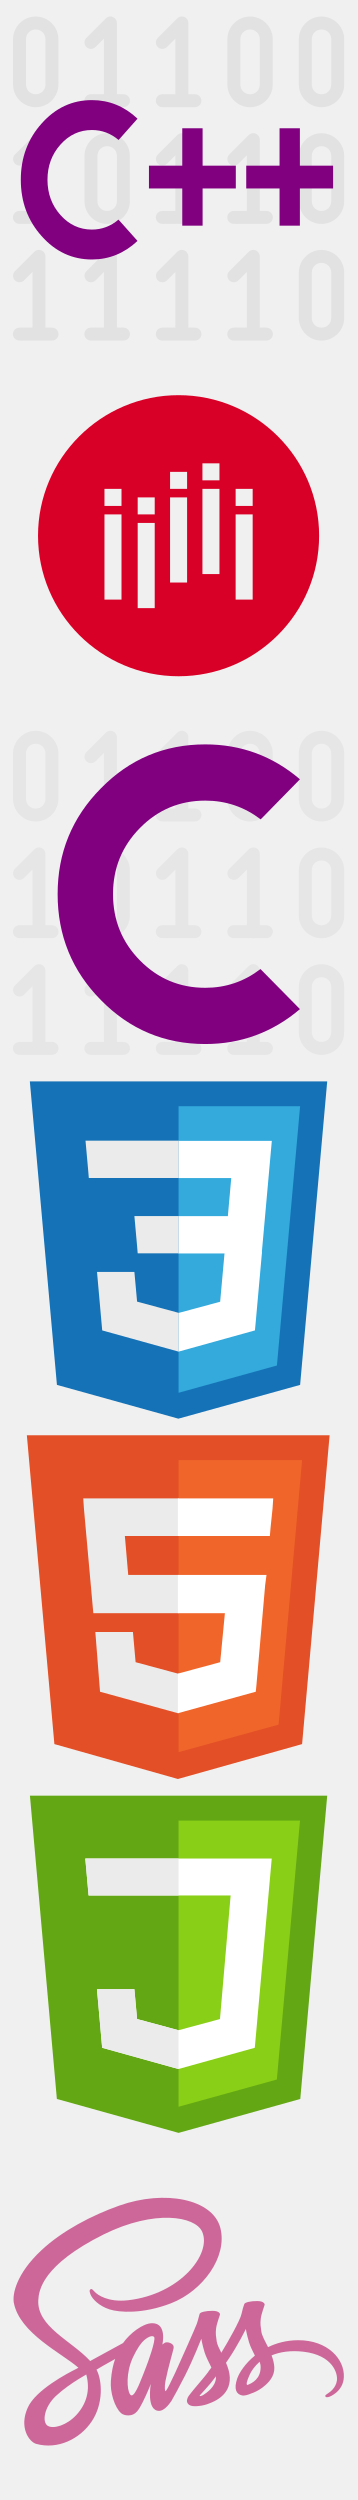
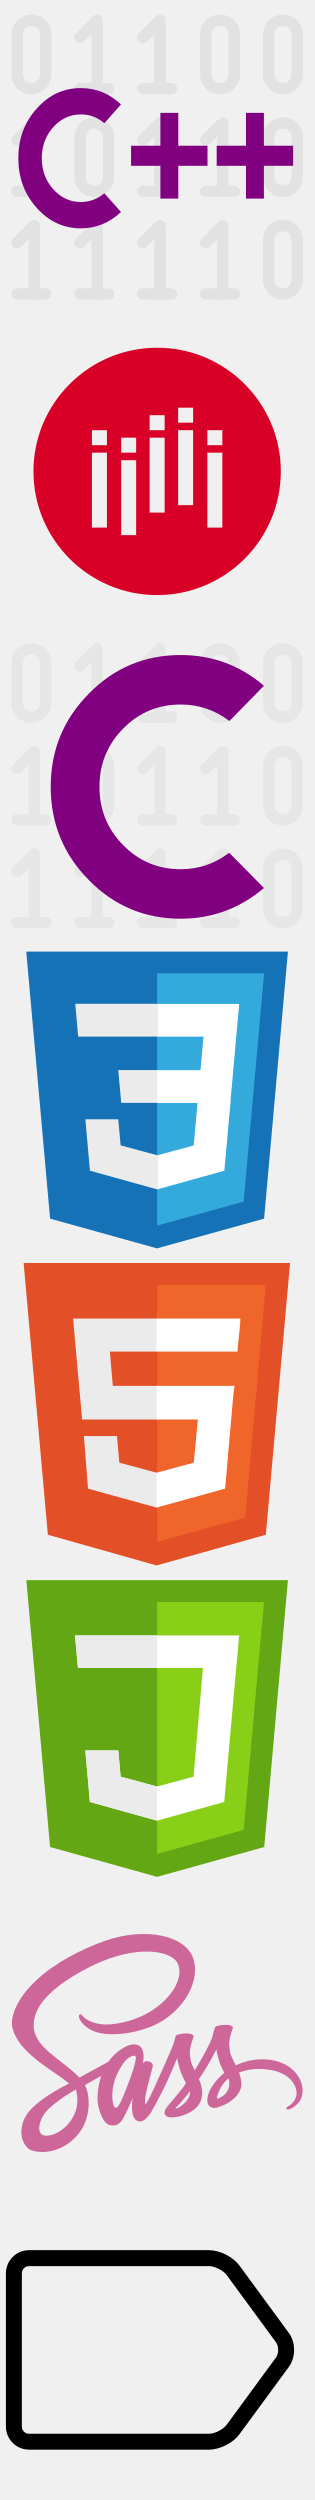
- <svg xmlns="http://www.w3.org/2000/svg" width="532" height="3724" viewBox="0 0 532 3724">
+ <svg xmlns="http://www.w3.org/2000/svg" width="532" height="4232" viewBox="0 0 532 4232">
  <svg viewBox="-10 -10 275.642 275.642" width="532" height="532">
    <path d="M75.067 2.72a5 5 0 0 0-3.389 1.461l-15 15a5 5 0 1 0 7.072 7.07l6.463-6.463v42.928h-10a5.001 5.001 0 1 0-.001 10h14.182c.535.088 1.08.088 1.615 0h9.203a5.001 5.001 0 1 0 .001-10h-5v-55a5 5 0 0 0-5.146-4.996zm55.143 0a5 5 0 0 0-3.389 1.461l-15 15a5 5 0 1 0 7.07 7.07l6.465-6.465v42.93h-10a5.001 5.001 0 1 0-.001 10h14.182a5.01 5.01 0 0 0 1.621 0h9.197a5.001 5.001 0 1 0 .001-10h-5v-55a5 5 0 0 0-5.146-4.996zm-112.639.034c-9.609 0-17.5 7.891-17.5 17.5v35c0 9.609 7.891 17.5 17.5 17.5s17.5-7.891 17.5-17.5v-35c0-9.609-7.891-17.5-17.5-17.5zm165.428 0c-9.609 0-17.5 7.891-17.5 17.5v35c0 9.609 7.891 17.5 17.5 17.5s17.5-7.891 17.5-17.5v-35c0-9.609-7.892-17.5-17.5-17.5zm55.143 0c-9.609 0-17.5 7.891-17.5 17.5v35c0 9.609 7.891 17.5 17.5 17.5s17.5-7.891 17.5-17.5v-35c0-9.609-7.892-17.5-17.5-17.5zm-220.571 10c4.241 0 7.5 3.259 7.5 7.5v35c0 4.241-3.259 7.5-7.5 7.5s-7.5-3.259-7.5-7.5v-35c0-4.242 3.259-7.5 7.5-7.5zm165.428 0c4.241 0 7.5 3.259 7.5 7.5v35c0 4.241-3.259 7.5-7.5 7.5s-7.5-3.259-7.5-7.5v-35c0-4.242 3.258-7.5 7.5-7.5zm55.143 0c4.241 0 7.5 3.259 7.5 7.5v35c0 4.241-3.259 7.5-7.5 7.5s-7.5-3.259-7.5-7.5v-35c0-4.242 3.258-7.5 7.5-7.5zM19.925 92.791a5 5 0 0 0-3.389 1.461l-15 15a5 5 0 0 0 7.072 7.072l6.463-6.463v42.928h-10a5.001 5.001 0 1 0-.001 10h14.182a5.01 5.01 0 0 0 1.621 0h9.197a5.001 5.001 0 1 0 .001-10h-5v-55a5 5 0 0 0-5.001-5c-.048 0-.097 0-.145.002zm110.285 0a5 5 0 0 0-3.389 1.461l-15 15a5 5 0 1 0 7.07 7.072l6.465-6.465v42.93h-10a5.001 5.001 0 1 0-.001 10h14.182a5.01 5.01 0 0 0 1.621 0h9.197a5.001 5.001 0 1 0 .001-10h-5v-55a5 5 0 0 0-5.001-5c-.048 0-.097 0-.145.002zm55.142 0a5 5 0 0 0-3.389 1.461l-15 15a5 5 0 1 0 7.07 7.072l6.465-6.465v42.93h-10a5.001 5.001 0 1 0-.001 10h14.182a5.01 5.01 0 0 0 1.621 0h9.197a5.001 5.001 0 1 0 .001-10h-5v-55a5 5 0 0 0-5.001-5c-.047 0-.096 0-.145.002zm-112.638.033c-9.609 0-17.5 7.891-17.5 17.5v35c0 9.609 7.891 17.5 17.5 17.5s17.5-7.891 17.5-17.5v-35c0-9.609-7.892-17.5-17.5-17.5zm165.428 0c-9.609 0-17.5 7.891-17.5 17.5v35c0 9.609 7.891 17.5 17.5 17.5s17.5-7.891 17.5-17.5v-35c0-9.609-7.892-17.5-17.5-17.5zm-165.428 10c4.241 0 7.5 3.259 7.5 7.5v35c0 4.241-3.259 7.5-7.5 7.5s-7.5-3.259-7.5-7.5v-35c0-4.242 3.258-7.5 7.5-7.5zm165.428 0c4.241 0 7.5 3.259 7.5 7.5v35c0 4.241-3.259 7.5-7.5 7.5s-7.5-3.259-7.5-7.5v-35c0-4.242 3.258-7.5 7.5-7.5zM19.925 182.861a5 5 0 0 0-3.389 1.461l-15 15a5 5 0 1 0 7.072 7.072l6.463-6.463v42.926h-10a5.001 5.001 0 1 0-.001 10h14.182a5.01 5.01 0 0 0 1.621 0h9.197a5.001 5.001 0 1 0 .001-10h-5v-55a5 5 0 0 0-5.003-4.998l-.143.002zm55.142 0a5 5 0 0 0-3.389 1.461l-15 15a5 5 0 1 0 7.072 7.072l6.463-6.463v42.926h-10a5.001 5.001 0 1 0-.001 10h14.182c.535.088 1.08.088 1.615 0h9.203a5.001 5.001 0 1 0 .001-10h-5v-55a5 5 0 0 0-5.003-4.998l-.143.002zm55.143 0a5 5 0 0 0-3.389 1.461l-15 15a5 5 0 1 0 7.07 7.072l6.465-6.465v42.928h-10a5.001 5.001 0 1 0-.001 10h14.182a5.01 5.01 0 0 0 1.621 0h9.197a5.001 5.001 0 1 0 .001-10h-5v-55a5 5 0 0 0-5.003-4.998l-.143.002zm55.142 0a5 5 0 0 0-3.389 1.461l-15 15a5 5 0 1 0 7.07 7.072l6.465-6.465v42.928h-10a5.001 5.001 0 1 0-.001 10h14.182a5.01 5.01 0 0 0 1.621 0h9.197a5.001 5.001 0 1 0 .001-10h-5v-55a5 5 0 0 0-5.003-4.998l-.143.002zm52.79.033c-9.609 0-17.5 7.891-17.5 17.5v35c0 9.609 7.891 17.5 17.5 17.5s17.5-7.891 17.5-17.5v-35c0-9.608-7.892-17.5-17.5-17.5zm0 10c4.241 0 7.5 3.259 7.5 7.5v35c0 4.241-3.259 7.5-7.5 7.5s-7.5-3.259-7.5-7.5v-35c0-4.241 3.258-7.5 7.5-7.5z" fill="#e2e2e2" />
    <path style="-inkscape-font-specification:'Ge Body'" d="M96.13 175.95q-15.301 14.326-35.176 14.326-22.793 0-38.804-18.04-16.09-17.953-16.09-43.512 0-25.47 16.09-43.423 16.01-18.04 38.804-18.04 19.954 0 35.175 14.327L81.54 98.035q-9.15-7.693-20.585-7.693-14.276 0-24.292 11.23-10.017 11.233-10.017 27.151 0 16.007 10.017 27.239 10.016 11.23 24.292 11.23 11.436 0 20.506-7.693l14.67 16.449zm50.24-58.103h25.632v17.598h-25.633v28.743h-15.695v-28.743h-25.711v-17.599h25.71v-28.83h15.696v28.83zm75.082 0h25.633v17.598h-25.632v28.743h-15.695v-28.743h-25.711v-17.599h25.711v-28.83h15.695v28.83z" font-weight="400" font-size="171.041" font-family="Ge Body" letter-spacing="0" word-spacing="0" fill="purple" />
  </svg>
  <svg width="532" height="532" viewBox="-10 -10 93.92 93.92" y="532">
    <path d="M36.96 0C16.576 0 0 16.576 0 36.96s16.576 36.96 36.96 36.96 36.96-16.576 36.96-36.96S57.344 0 36.96 0zM21.952 53.76h-4.48v-22.4h4.48v22.4zm0-24.64h-4.48v-4.479h4.48v4.479zM30.688 56h-4.48V33.601h4.48V56zm0-24.642h-4.48V26.88h4.48v4.478zM39.2 49.28h-4.48v-22.4h4.48v22.4zm0-24.638h-4.48v-4.48h4.48v4.48zm8.512 22.398h-4.479V24.642h4.479V47.04zm0-24.641h-4.479V17.92h4.479v4.479zm8.736 31.361h-4.48v-22.4h4.48v22.4zm0-24.64h-4.48v-4.479h4.48v4.479z" fill="#D80027" />
  </svg>
  <svg viewBox="-10 -10 275.642 275.642" width="532" height="532" y="1064">
    <path d="M75.067 2.72a5 5 0 0 0-3.389 1.461l-15 15a5 5 0 1 0 7.072 7.07l6.463-6.463v42.928h-10a5.001 5.001 0 1 0-.001 10h14.182c.535.088 1.08.088 1.615 0h9.203a5.001 5.001 0 1 0 .001-10h-5v-55a5 5 0 0 0-5.146-4.996zm55.143 0a5 5 0 0 0-3.389 1.461l-15 15a5 5 0 1 0 7.07 7.07l6.465-6.465v42.93h-10a5.001 5.001 0 1 0-.001 10h14.182a5.01 5.01 0 0 0 1.621 0h9.197a5.001 5.001 0 1 0 .001-10h-5v-55a5 5 0 0 0-5.146-4.996zm-112.639.034c-9.609 0-17.5 7.891-17.5 17.5v35c0 9.609 7.891 17.5 17.5 17.5s17.5-7.891 17.5-17.5v-35c0-9.609-7.891-17.5-17.5-17.5zm165.428 0c-9.609 0-17.5 7.891-17.5 17.5v35c0 9.609 7.891 17.5 17.5 17.5s17.5-7.891 17.5-17.5v-35c0-9.609-7.892-17.5-17.5-17.5zm55.143 0c-9.609 0-17.5 7.891-17.5 17.5v35c0 9.609 7.891 17.5 17.5 17.5s17.5-7.891 17.5-17.5v-35c0-9.609-7.892-17.5-17.5-17.5zm-220.571 10c4.241 0 7.5 3.259 7.5 7.5v35c0 4.241-3.259 7.5-7.5 7.5s-7.5-3.259-7.5-7.5v-35c0-4.242 3.259-7.5 7.5-7.5zm165.428 0c4.241 0 7.5 3.259 7.5 7.5v35c0 4.241-3.259 7.5-7.5 7.5s-7.5-3.259-7.5-7.5v-35c0-4.242 3.258-7.5 7.5-7.5zm55.143 0c4.241 0 7.5 3.259 7.5 7.5v35c0 4.241-3.259 7.5-7.5 7.5s-7.5-3.259-7.5-7.5v-35c0-4.242 3.258-7.5 7.5-7.5zM19.925 92.791a5 5 0 0 0-3.389 1.461l-15 15a5 5 0 0 0 7.072 7.072l6.463-6.463v42.928h-10a5.001 5.001 0 1 0-.001 10h14.182a5.01 5.01 0 0 0 1.621 0h9.197a5.001 5.001 0 1 0 .001-10h-5v-55a5 5 0 0 0-5.001-5c-.048 0-.097 0-.145.002zm110.285 0a5 5 0 0 0-3.389 1.461l-15 15a5 5 0 1 0 7.07 7.072l6.465-6.465v42.93h-10a5.001 5.001 0 1 0-.001 10h14.182a5.01 5.01 0 0 0 1.621 0h9.197a5.001 5.001 0 1 0 .001-10h-5v-55a5 5 0 0 0-5.001-5c-.048 0-.097 0-.145.002zm55.142 0a5 5 0 0 0-3.389 1.461l-15 15a5 5 0 1 0 7.07 7.072l6.465-6.465v42.93h-10a5.001 5.001 0 1 0-.001 10h14.182a5.01 5.01 0 0 0 1.621 0h9.197a5.001 5.001 0 1 0 .001-10h-5v-55a5 5 0 0 0-5.001-5c-.047 0-.096 0-.145.002zm-112.638.033c-9.609 0-17.5 7.891-17.5 17.5v35c0 9.609 7.891 17.5 17.5 17.5s17.5-7.891 17.5-17.5v-35c0-9.609-7.892-17.5-17.5-17.5zm165.428 0c-9.609 0-17.5 7.891-17.5 17.5v35c0 9.609 7.891 17.5 17.5 17.5s17.5-7.891 17.5-17.5v-35c0-9.609-7.892-17.5-17.5-17.5zm-165.428 10c4.241 0 7.5 3.259 7.5 7.5v35c0 4.241-3.259 7.5-7.5 7.5s-7.5-3.259-7.5-7.5v-35c0-4.242 3.258-7.5 7.5-7.5zm165.428 0c4.241 0 7.5 3.259 7.5 7.5v35c0 4.241-3.259 7.5-7.5 7.5s-7.5-3.259-7.5-7.5v-35c0-4.242 3.258-7.5 7.5-7.5zM19.925 182.861a5 5 0 0 0-3.389 1.461l-15 15a5 5 0 1 0 7.072 7.072l6.463-6.463v42.926h-10a5.001 5.001 0 1 0-.001 10h14.182a5.01 5.01 0 0 0 1.621 0h9.197a5.001 5.001 0 1 0 .001-10h-5v-55a5 5 0 0 0-5.003-4.998l-.143.002zm55.142 0a5 5 0 0 0-3.389 1.461l-15 15a5 5 0 1 0 7.072 7.072l6.463-6.463v42.926h-10a5.001 5.001 0 1 0-.001 10h14.182c.535.088 1.08.088 1.615 0h9.203a5.001 5.001 0 1 0 .001-10h-5v-55a5 5 0 0 0-5.003-4.998l-.143.002zm55.143 0a5 5 0 0 0-3.389 1.461l-15 15a5 5 0 1 0 7.07 7.072l6.465-6.465v42.928h-10a5.001 5.001 0 1 0-.001 10h14.182a5.01 5.01 0 0 0 1.621 0h9.197a5.001 5.001 0 1 0 .001-10h-5v-55a5 5 0 0 0-5.003-4.998l-.143.002zm55.142 0a5 5 0 0 0-3.389 1.461l-15 15a5 5 0 1 0 7.07 7.072l6.465-6.465v42.928h-10a5.001 5.001 0 1 0-.001 10h14.182a5.01 5.01 0 0 0 1.621 0h9.197a5.001 5.001 0 1 0 .001-10h-5v-55a5 5 0 0 0-5.003-4.998l-.143.002zm52.79.033c-9.609 0-17.5 7.891-17.5 17.5v35c0 9.609 7.891 17.5 17.5 17.5s17.5-7.891 17.5-17.5v-35c0-9.608-7.892-17.5-17.5-17.5zm0 10c4.241 0 7.5 3.259 7.5 7.5v35c0 4.241-3.259 7.5-7.5 7.5s-7.5-3.259-7.5-7.5v-35c0-4.241 3.258-7.5 7.5-7.5z" fill="#e6e6e6" />
    <path d="M148.459 13.234c-31.551 0-58.408 11.306-80.57 33.916-22.272 22.5-33.407 49.71-33.407 81.631 0 32.032 11.135 59.297 33.407 81.797 22.162 22.61 49.019 33.916 80.57 33.916 27.512 0 51.86-8.978 73.039-26.933l-30.46-30.924c-12.556 9.643-26.749 14.465-42.579 14.465-19.76 0-36.572-7.037-50.438-21.114-13.865-14.076-20.796-31.145-20.796-51.207 0-19.95 6.931-36.964 20.796-51.04 13.866-14.077 30.677-21.114 50.438-21.114 15.83 0 30.078 4.82 42.742 14.463l30.297-30.924c-21.07-17.956-45.418-26.932-73.039-26.932z" fill="purple" />
  </svg>
  <svg width="532" height="532" viewBox="-859.9 863.7 317.4 357.3" y="1596">
    <path fill="#1572B6" class="st10" d="M-822.9 1177.3L-850 873.7h297.5l-27.1 303.6-121.8 33.8-121.5-33.8z" />
    <path fill="#33A9DC" class="st11" d="M-701.2 1185.2l98.4-27.3 23.2-259.4h-121.6v286.7z" />
    <path fill="#FFF" class="st12" d="M-701.2 1008.5h49.3l3.4-38.1h-52.7v-37.2h93.3l-.9 10-9.2 102.6h-83.3v-37.3z" />
    <path fill="#EBEBEB" class="st13" d="M-701 1105.2h-.2l-41.5-11.2-2.7-29.7h-37.4l5.2 58.5 76.3 21.2h.2v-38.8z" />
    <path fill="#FFF" class="st12" d="M-655.1 1044.2l-4.5 49.9-41.5 11.2v38.7l76.3-21.2.6-6.3 6.5-72.4h-37.4z" />
    <path fill="#EBEBEB" class="st13" d="M-701.1 933.1v37.2H-791l-.7-8.4-1.7-18.9-.9-10h93.2zm-.1 75.4v37.2h-40.9l-.7-8.4-1.7-18.9-.9-10h44.2z" />
  </svg>
  <svg viewBox="-10 -10 532 532" width="532" height="532" y="2128">
    <path fill="#E34F26" d="M71 460L30 0h451l-41 460-185 52" />
    <path fill="#EF652A" d="M256 472l149-41 35-394H256" />
    <path fill="#EBEBEB" d="M256 208h-75l-5-58h80V94H114l1 15 14 156h127zm0 147h-1l-63-17-4-45h-56l7 89 116 32h1z" />
    <path fill="#FFF" d="M255 208v57h70l-7 73-63 17v59l116-32 1-10 13-149 2-15h-16zm0-114v56h137l1-12 3-29 1-15z" />
  </svg>
  <svg width="532" height="532" viewBox="-860 863 318 358" y="2660">
    <path fill="#63A814" d="M-823 1177l-27-304h298l-27 304-122 34-122-34z" />
    <path fill="#8ACF17" d="M-701 1184.8l98.5-27.3 23.2-259.5H-701v286.8z" />
    <path fill="#FFF" d="M-794.5 936l3.3 37h142.4l-10.7 123.9-41.6 11.2-41.5-11.2-2.7-29.9h-37.5l5.2 58.7 76.4 21.3 76.6-21.3 17-189.7h-186.9z" />
    <path fill="#EBEBEB" d="M-701.1 1108.1l-41.5-11.2-2.7-29.9h-37.5l5.2 58.7 76.6 21.3-.1-38.9zM-791.2 973h90.2v-37h-93.5l3.3 37z" />
  </svg>
  <svg width="532" height="532" viewBox="-10 -10 276 212" preserveAspectRatio="xMidYMid" y="3192">
    <path d="M220.281 110.514c-8.906.046-16.647 2.191-23.128 5.362-2.379-4.71-4.757-8.906-5.176-11.984-.467-3.59-1.026-5.782-.467-10.072.56-4.29 3.078-10.399 3.031-10.865-.046-.466-.56-2.658-5.689-2.704-5.129-.047-9.559.979-10.072 2.331-.513 1.352-1.492 4.43-2.145 7.6-.886 4.664-10.258 21.31-15.62 30.03-1.726-3.403-3.218-6.388-3.545-8.766-.466-3.59-1.026-5.782-.466-10.072.56-4.29 3.078-10.398 3.031-10.865-.047-.466-.56-2.658-5.689-2.704-5.13-.047-9.56.979-10.072 2.331-.513 1.353-1.073 4.523-2.145 7.601-1.073 3.078-13.523 30.87-16.787 38.05a214.726 214.726 0 0 1-4.15 8.627s-.047.14-.187.373a117.773 117.773 0 0 1-1.398 2.658v.046c-.7 1.26-1.446 2.425-1.819 2.425-.28 0-.793-3.357.093-7.927 1.865-9.652 6.295-24.667 6.249-25.18 0-.28.839-2.891-2.891-4.244-3.638-1.352-4.943.886-5.27.886-.326 0-.56.793-.56.793s4.058-16.88-7.74-16.88c-7.367 0-17.533 8.067-22.569 15.341a6269.96 6269.96 0 0 0-17.16 9.373c-2.75 1.539-5.595 3.078-8.253 4.523-.187-.186-.373-.42-.56-.606-14.269-15.248-40.661-26.02-39.542-46.49.42-7.461 2.984-27.046 50.687-50.827 39.262-19.352 70.505-13.99 75.914-2.099 7.74 16.974-16.74 48.496-57.309 53.065-15.481 1.726-23.595-4.243-25.646-6.481-2.145-2.332-2.472-2.472-3.265-2.005-1.305.7-.466 2.798 0 4.01 1.213 3.17 6.202 8.766 14.642 11.518 7.461 2.424 25.6 3.777 47.563-4.71 24.574-9.513 43.786-35.952 38.144-58.101-5.643-22.476-42.947-29.89-78.246-17.347C61.086 13.99 38.33 25.74 21.963 41.035 2.518 59.22-.56 75.028.699 81.65c4.524 23.501 36.932 38.796 49.895 50.127-.653.373-1.26.7-1.772.98-6.482 3.217-31.196 16.133-37.351 29.796-6.994 15.481 1.12 26.58 6.482 28.071 16.647 4.617 33.76-3.683 42.946-17.393 9.186-13.709 8.067-31.522 3.824-39.682-.047-.093-.093-.187-.187-.28 1.679-.979 3.404-2.005 5.083-2.984a247.933 247.933 0 0 1 9.373-5.27c-1.586 4.337-2.752 9.513-3.311 16.974-.7 8.767 2.89 20.144 7.6 24.62 2.099 1.96 4.57 2.006 6.156 2.006 5.502 0 7.974-4.57 10.725-9.979 3.357-6.621 6.388-14.315 6.388-14.315s-3.777 20.797 6.482 20.797c3.73 0 7.507-4.85 9.186-7.321v.046s.093-.14.28-.466c.373-.606.606-.98.606-.98v-.092c1.492-2.612 4.85-8.534 9.839-18.373 6.435-12.683 12.637-28.537 12.637-28.537s.56 3.87 2.471 10.305c1.12 3.777 3.45 7.927 5.316 11.937-1.492 2.099-2.425 3.264-2.425 3.264l.047.047c-1.213 1.585-2.518 3.31-3.964 4.99-5.083 6.061-11.144 13.01-11.984 15.014-.98 2.378-.746 4.104 1.12 5.503 1.352 1.026 3.776 1.165 6.248 1.026 4.57-.327 7.787-1.446 9.372-2.145 2.472-.886 5.363-2.239 8.067-4.244 4.99-3.684 8.02-8.953 7.741-15.9-.14-3.824-1.399-7.648-2.938-11.239.467-.652.886-1.305 1.353-1.958 7.88-11.518 13.989-24.155 13.989-24.155s.56 3.87 2.471 10.306c.933 3.264 2.845 6.808 4.523 10.258-7.414 6.016-11.984 13.01-13.616 17.58-2.937 8.487-.653 12.31 3.684 13.196 1.958.42 4.756-.513 6.808-1.399 2.611-.839 5.689-2.284 8.627-4.43 4.99-3.683 9.792-8.813 9.512-15.76-.14-3.171-.979-6.296-2.145-9.327 6.295-2.61 14.409-4.056 24.76-2.844 22.197 2.611 26.58 16.46 25.74 22.29-.839 5.828-5.502 8.999-7.04 9.978-1.54.98-2.052 1.306-1.912 2.005.186 1.026.932.98 2.238.793 1.819-.326 11.658-4.71 12.077-15.435.7-13.709-12.357-28.677-35.439-28.537zM49.055 168.242c-7.368 8.02-17.626 11.051-22.056 8.487-4.756-2.752-2.891-14.596 6.155-23.082 5.502-5.176 12.59-9.98 17.3-12.917 1.072-.653 2.658-1.585 4.57-2.751.326-.187.513-.28.513-.28l1.119-.7c3.31 12.124.14 22.803-7.601 31.243zm53.625-36.465c-2.565 6.249-7.927 22.243-11.191 21.357-2.798-.746-4.524-12.87-.56-24.854 2.005-6.016 6.248-13.197 8.72-15.994 4.01-4.477 8.44-5.97 9.512-4.15 1.353 2.378-4.896 19.724-6.481 23.641zm44.252 21.17c-1.073.56-2.098.933-2.565.653-.326-.187.467-.933.467-.933s5.549-5.968 7.74-8.673c1.26-1.585 2.751-3.45 4.337-5.549v.606c0 7.135-6.902 11.938-9.98 13.896zm34.133-7.787c-.793-.56-.653-2.425 2.005-8.254 1.026-2.285 3.45-6.108 7.601-9.792.466 1.492.793 2.938.746 4.29-.047 9-6.481 12.357-10.352 13.756z" fill="#CD6799" />
  </svg>
+   <svg viewBox="-10 -10 507.85 507.85" width="507.85" height="507.85" y="3724">
+     <path d="M479 215.275l-83.5-113.9c-11-15-33.3-26.3-51.8-26.3H39.2c-21.6 0-39.2 17.6-39.2 39.2v259.3c0 21.6 17.6 39.2 39.2 39.2h304.5c18.6 0 40.9-11.3 51.8-26.3l83.5-113.9c11.8-16 11.8-41.2 0-57.3zm-21.8 41.5l-83.5 113.9c-5.8 8-20.2 15.2-30.1 15.2H39.2c-6.7 0-12.2-5.5-12.2-12.2v-259.4c0-6.7 5.5-12.2 12.2-12.2h304.5c9.9 0 24.2 7.3 30.1 15.2l83.5 113.9c4.8 6.7 4.8 18.9-.1 25.6z" />
+   </svg>
</svg>
